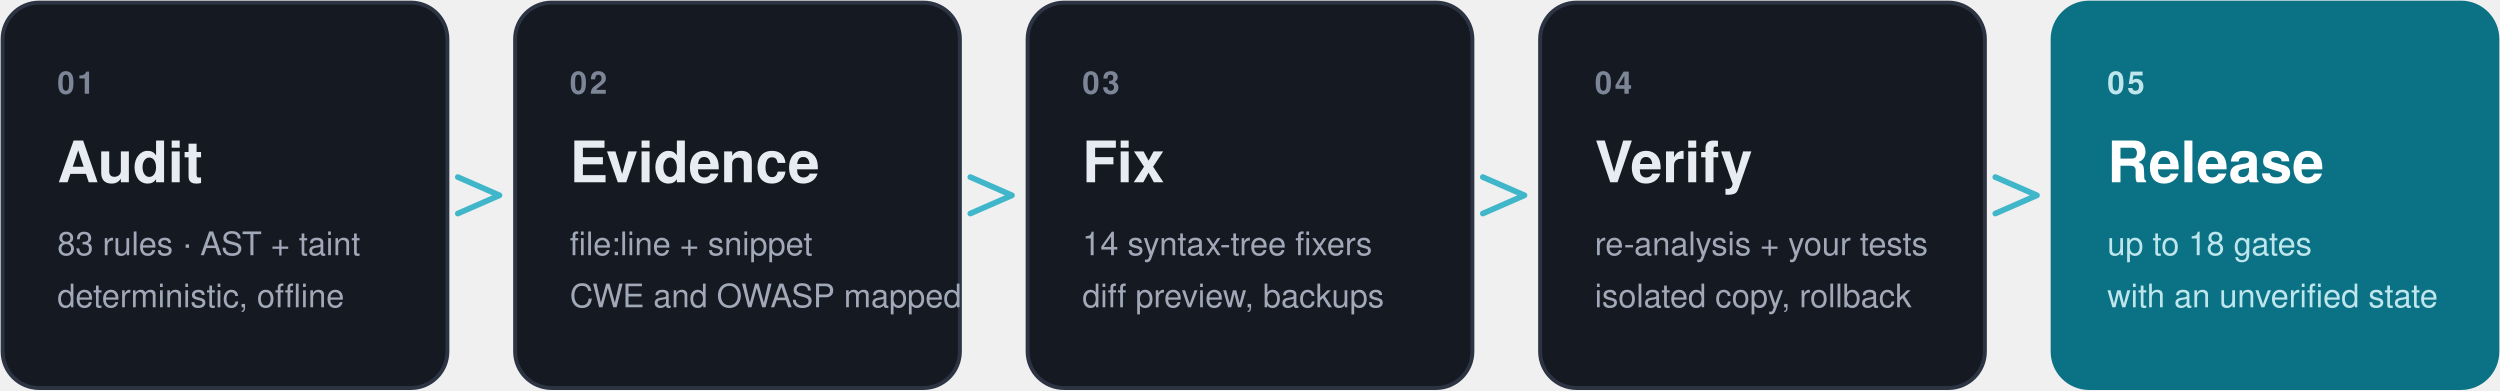
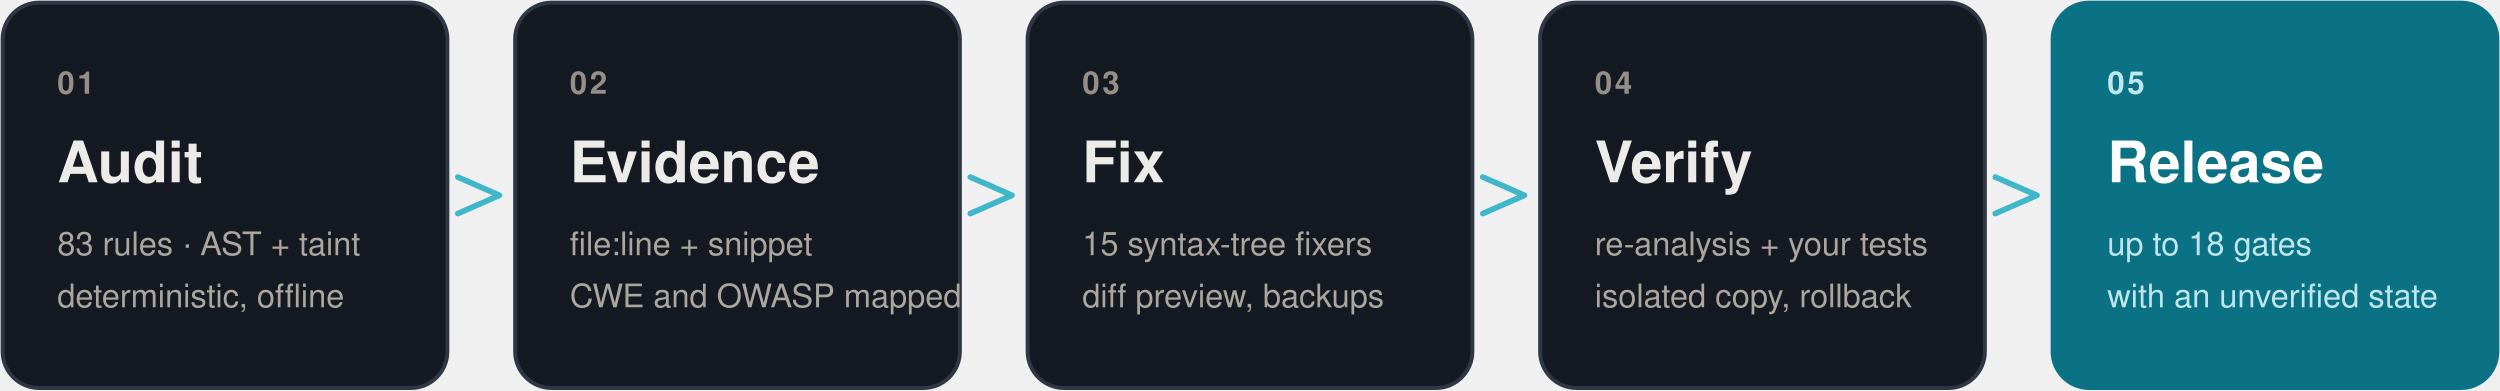
<svg xmlns="http://www.w3.org/2000/svg" width="960" height="150" viewBox="0 0 960 150" role="img" aria-labelledby="t d">
  <style>text{font-family:-apple-system,BlinkMacSystemFont,"Segoe UI",Helvetica,Arial,sans-serif}</style>
-   <rect x="1.0" y="1" width="170.8" height="148" rx="14" fill="#151922" stroke="#2c3342" stroke-width="1.5" />
-   <text x="22.0" y="36" font-size="12" font-weight="600" fill="#7d8697" letter-spacing="1">01</text>
-   <text x="22.0" y="70" font-size="22" font-weight="700" fill="#e8ebf1">Audit</text>
-   <text x="22.0" y="98" font-size="12.5" fill="#a1a9b8">83 rules · AST + taint</text>
-   <text x="22.0" y="118" font-size="12.5" fill="#a1a9b8">deterministic, offline</text>
+   <rect x="1.0" y="1" width="170.8" height="148" rx="14" fill="#141922" stroke="#2f3644" stroke-width="1.5" />
+   <text x="22.0" y="36" font-size="12" font-weight="600" fill="#958f87" letter-spacing="1">01</text>
+   <text x="22.0" y="70" font-size="22" font-weight="700" fill="#ecebe7">Audit</text>
+   <text x="22.0" y="98" font-size="12.5" fill="#aca69e">83 rules · AST + taint</text>
+   <text x="22.0" y="118" font-size="12.5" fill="#aca69e">deterministic, offline</text>
  <path d="M175.8 68.0 l16 7 l-16 7" fill="none" stroke="#3fb6c9" stroke-width="2.2" stroke-linecap="round" stroke-linejoin="round" />
-   <rect x="197.8" y="1" width="170.8" height="148" rx="14" fill="#151922" stroke="#2c3342" stroke-width="1.5" />
-   <text x="218.8" y="36" font-size="12" font-weight="600" fill="#7d8697" letter-spacing="1">02</text>
-   <text x="218.8" y="70" font-size="22" font-weight="700" fill="#e8ebf1">Evidence</text>
-   <text x="218.8" y="98" font-size="12.5" fill="#a1a9b8">file:line + snippet</text>
-   <text x="218.8" y="118" font-size="12.5" fill="#a1a9b8">CWE and OWASP mapped</text>
+   <rect x="197.8" y="1" width="170.8" height="148" rx="14" fill="#141922" stroke="#2f3644" stroke-width="1.5" />
+   <text x="218.8" y="36" font-size="12" font-weight="600" fill="#958f87" letter-spacing="1">02</text>
+   <text x="218.8" y="70" font-size="22" font-weight="700" fill="#ecebe7">Evidence</text>
+   <text x="218.8" y="98" font-size="12.5" fill="#aca69e">file:line + snippet</text>
+   <text x="218.8" y="118" font-size="12.5" fill="#aca69e">CWE and OWASP mapped</text>
  <path d="M372.6 68.0 l16 7 l-16 7" fill="none" stroke="#3fb6c9" stroke-width="2.2" stroke-linecap="round" stroke-linejoin="round" />
-   <rect x="394.6" y="1" width="170.8" height="148" rx="14" fill="#151922" stroke="#2c3342" stroke-width="1.5" />
-   <text x="415.6" y="36" font-size="12" font-weight="600" fill="#7d8697" letter-spacing="1">03</text>
-   <text x="415.6" y="70" font-size="22" font-weight="700" fill="#e8ebf1">Fix</text>
-   <text x="415.6" y="98" font-size="12.5" fill="#a1a9b8">14 syntax-tree fixers</text>
-   <text x="415.6" y="118" font-size="12.5" fill="#a1a9b8">diff preview, backups</text>
+   <rect x="394.6" y="1" width="170.8" height="148" rx="14" fill="#141922" stroke="#2f3644" stroke-width="1.5" />
+   <text x="415.6" y="36" font-size="12" font-weight="600" fill="#958f87" letter-spacing="1">03</text>
+   <text x="415.6" y="70" font-size="22" font-weight="700" fill="#ecebe7">Fix</text>
+   <text x="415.6" y="98" font-size="12.5" fill="#aca69e">15 syntax-tree fixers</text>
+   <text x="415.6" y="118" font-size="12.5" fill="#aca69e">diff preview, backups</text>
  <path d="M569.4 68.0 l16 7 l-16 7" fill="none" stroke="#3fb6c9" stroke-width="2.2" stroke-linecap="round" stroke-linejoin="round" />
-   <rect x="591.4" y="1" width="170.8" height="148" rx="14" fill="#151922" stroke="#2c3342" stroke-width="1.5" />
-   <text x="612.4" y="36" font-size="12" font-weight="600" fill="#7d8697" letter-spacing="1">04</text>
-   <text x="612.4" y="70" font-size="22" font-weight="700" fill="#e8ebf1">Verify</text>
-   <text x="612.4" y="98" font-size="12.5" fill="#a1a9b8">re-analysis + your tests</text>
-   <text x="612.4" y="118" font-size="12.5" fill="#a1a9b8">isolated copy, rollback</text>
+   <rect x="591.4" y="1" width="170.8" height="148" rx="14" fill="#141922" stroke="#2f3644" stroke-width="1.5" />
+   <text x="612.4" y="36" font-size="12" font-weight="600" fill="#958f87" letter-spacing="1">04</text>
+   <text x="612.4" y="70" font-size="22" font-weight="700" fill="#ecebe7">Verify</text>
+   <text x="612.4" y="98" font-size="12.5" fill="#aca69e">re-analysis + your tests</text>
+   <text x="612.4" y="118" font-size="12.5" fill="#aca69e">isolated copy, rollback</text>
  <path d="M766.2 68.0 l16 7 l-16 7" fill="none" stroke="#3fb6c9" stroke-width="2.2" stroke-linecap="round" stroke-linejoin="round" />
  <rect x="788.2" y="1" width="170.8" height="148" rx="14" fill="#0b7285" stroke="#0b7285" stroke-width="1.5" />
  <text x="809.2" y="36" font-size="12" font-weight="600" fill="#bfe6ec" letter-spacing="1">05</text>
  <text x="809.2" y="70" font-size="22" font-weight="700" fill="#ffffff">Release</text>
  <text x="809.2" y="98" font-size="12.5" fill="#bfe6ec">up to 18 gates</text>
  <text x="809.2" y="118" font-size="12.5" fill="#bfe6ec">with an unverified state</text>
</svg>
